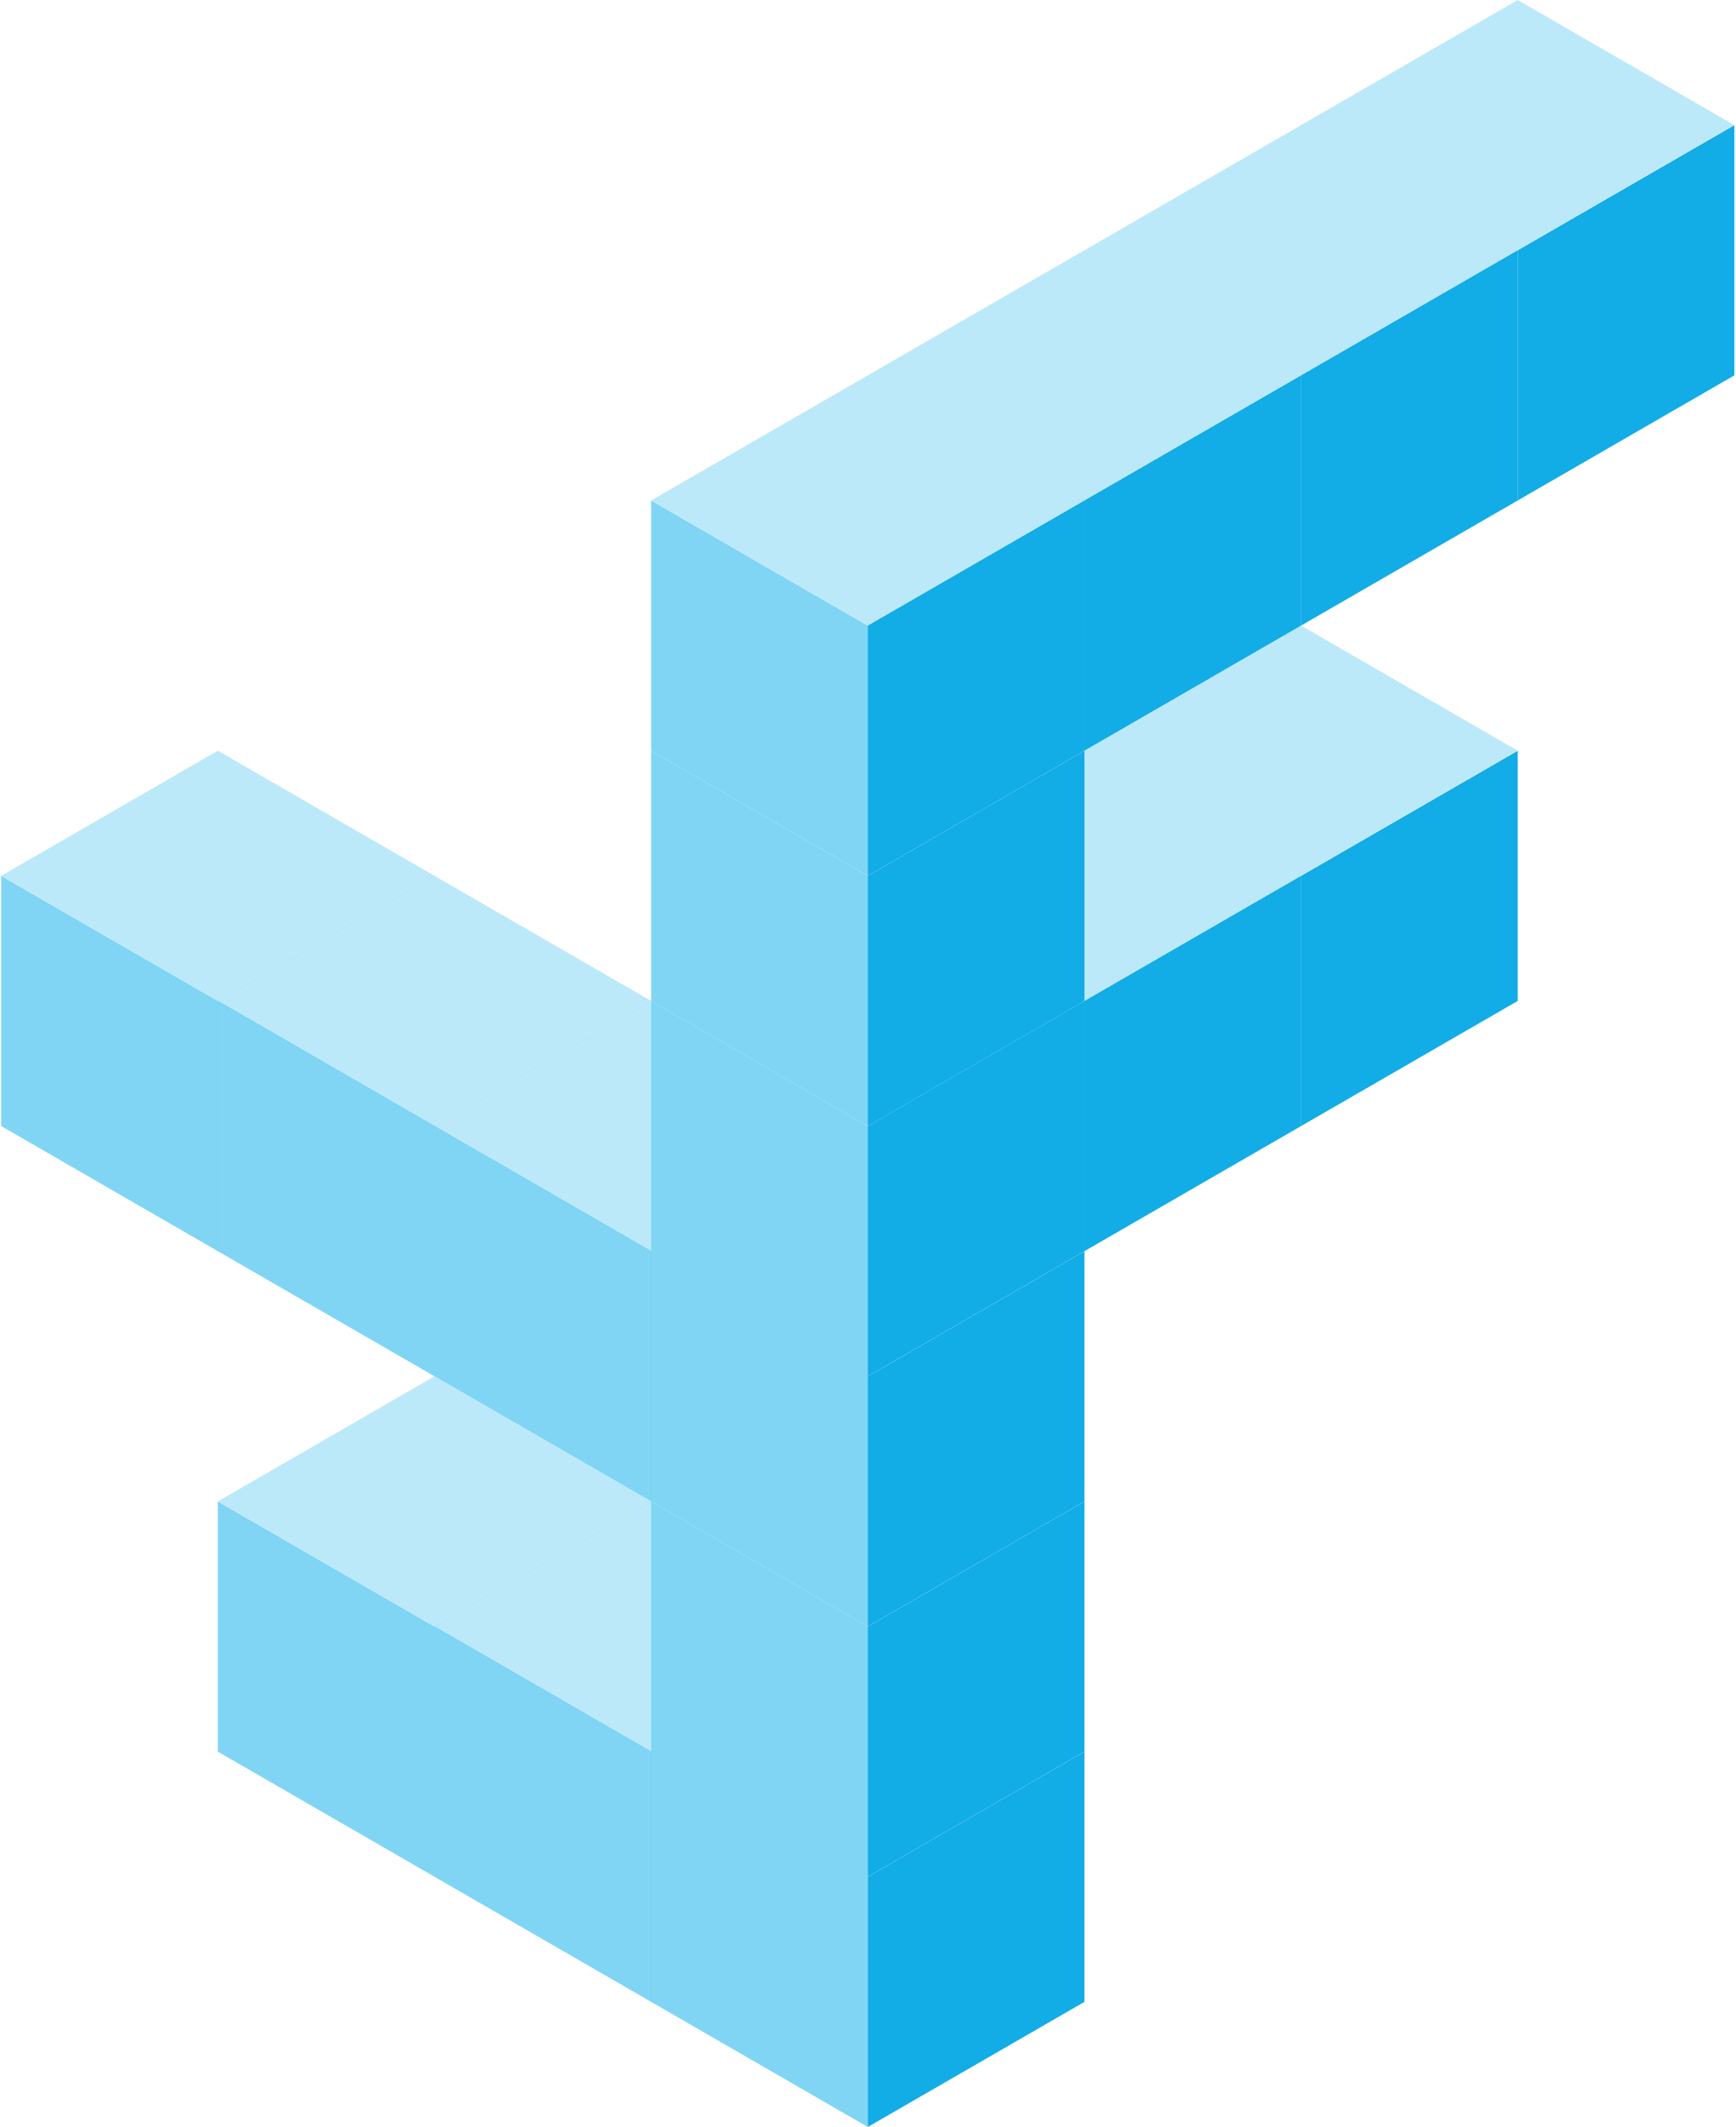
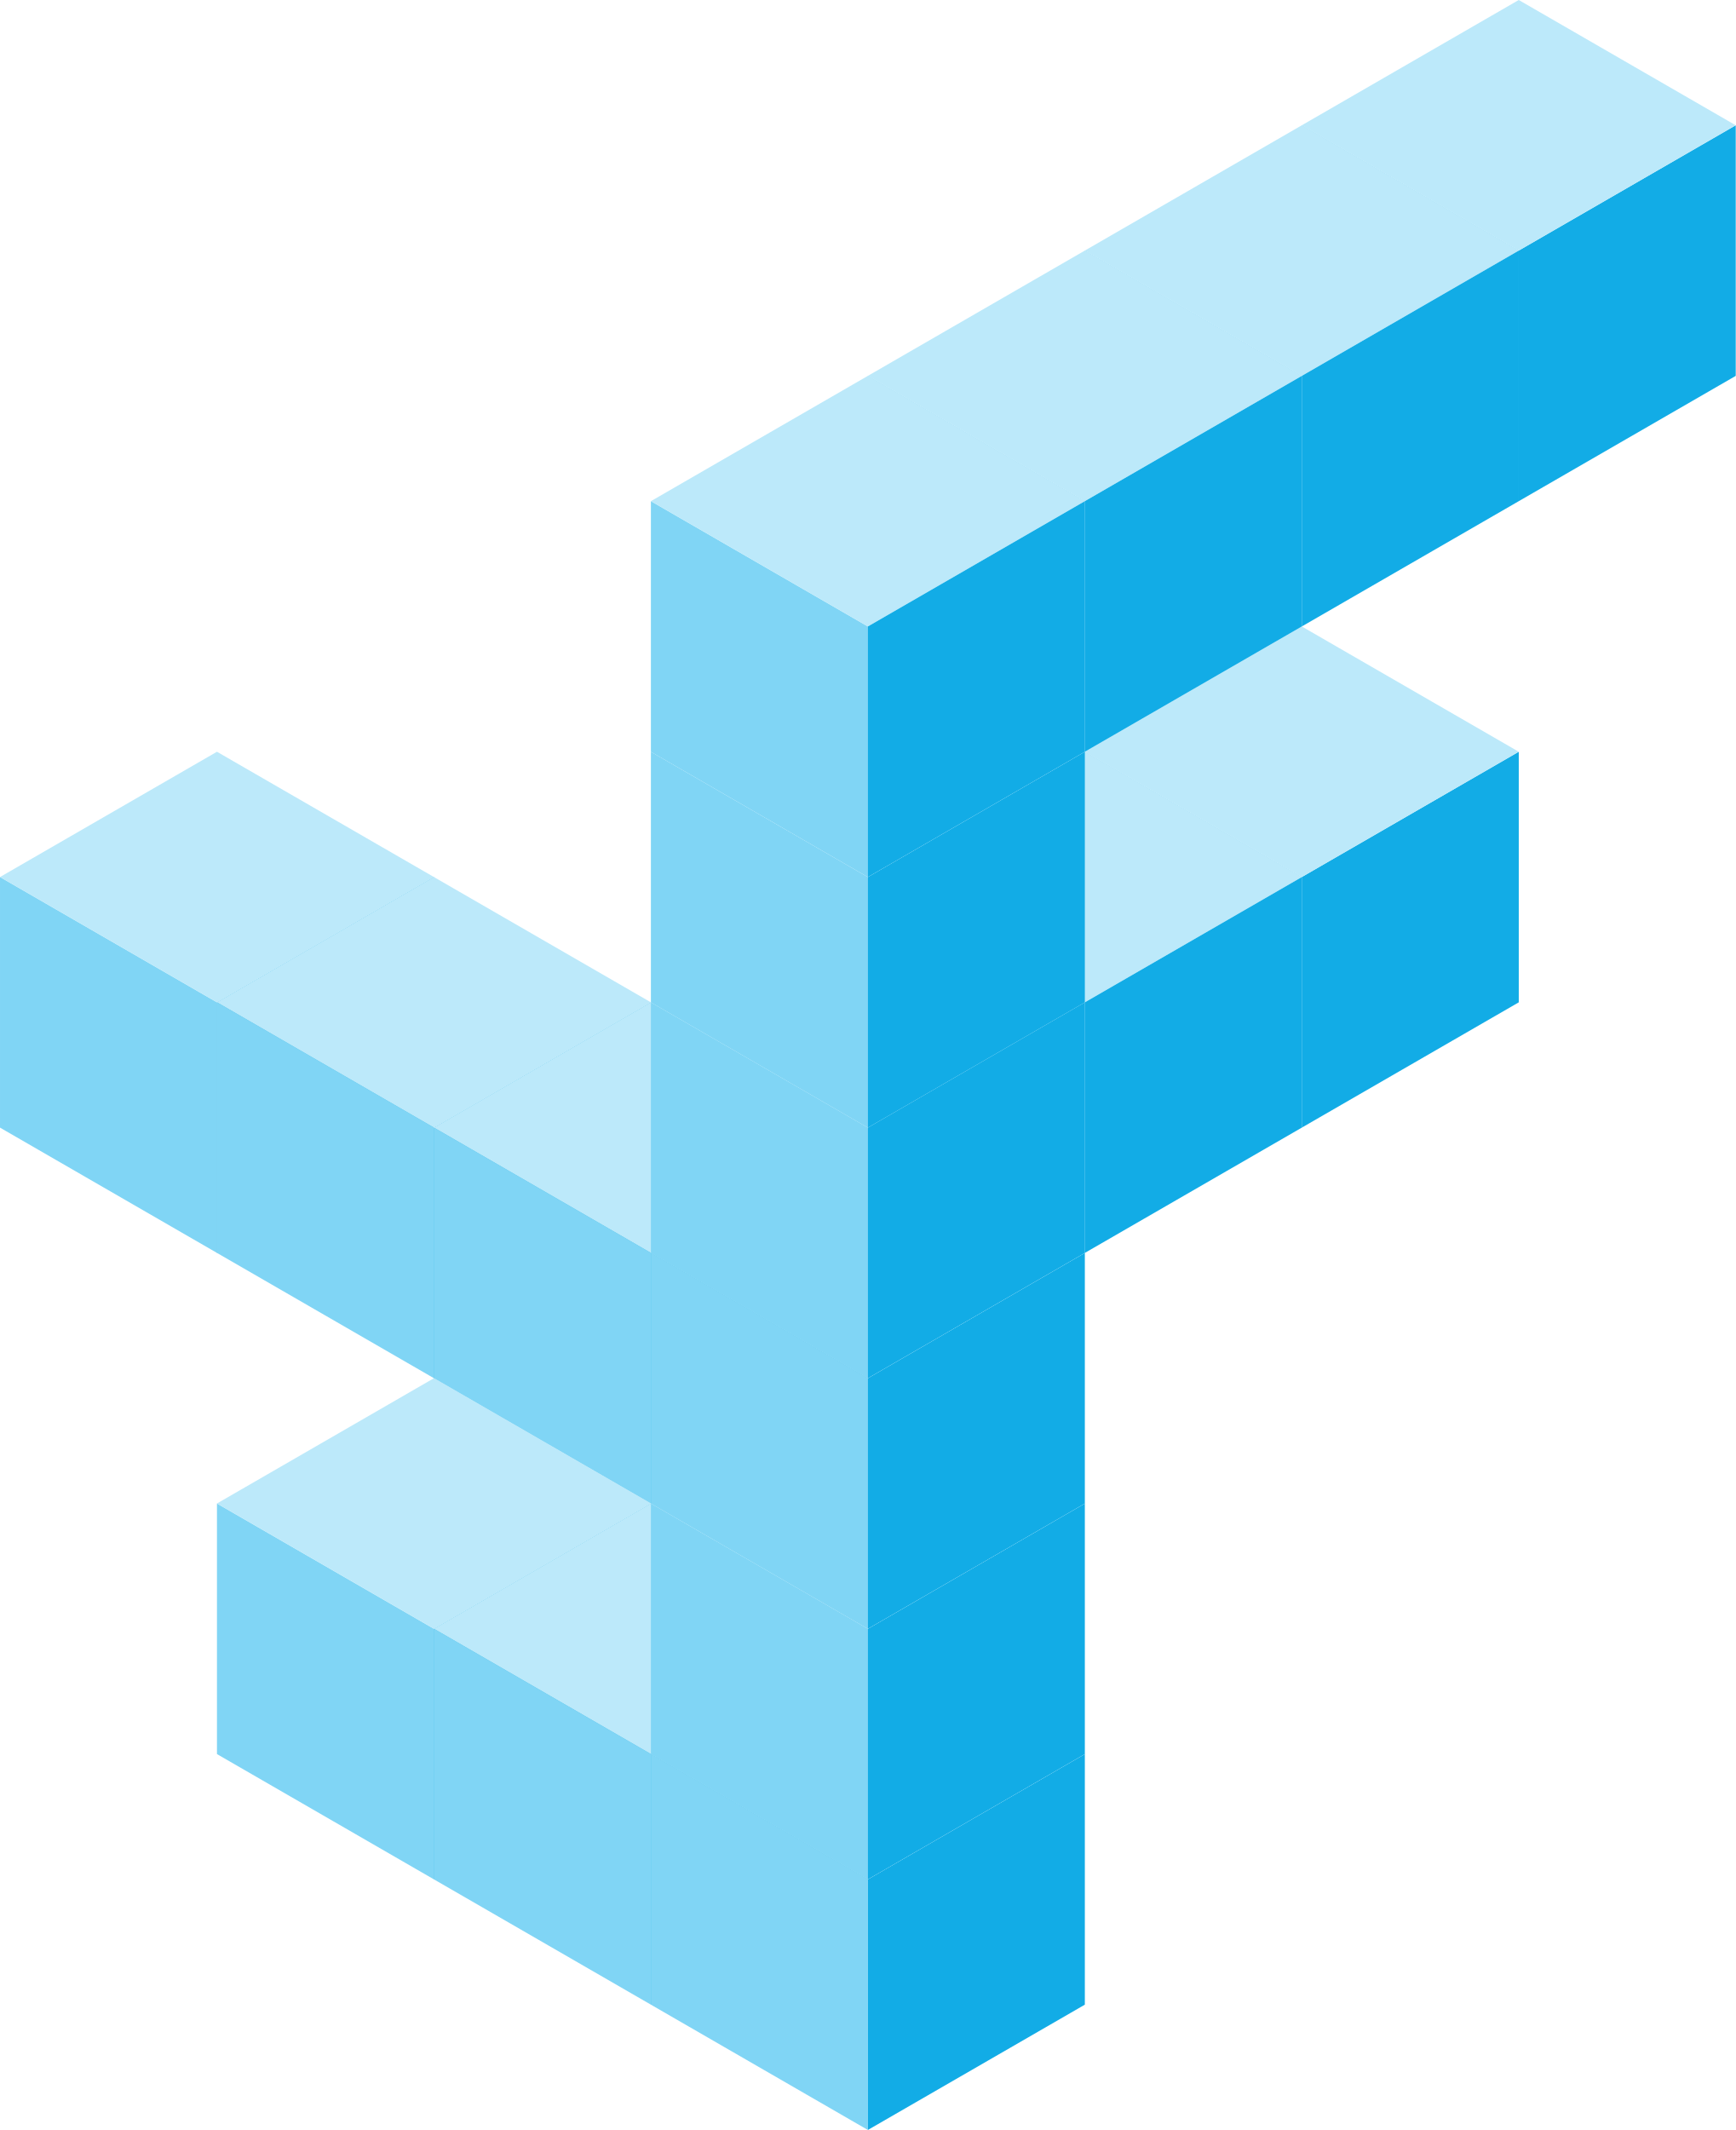
- <svg xmlns="http://www.w3.org/2000/svg" width="222" height="272" viewBox="0 0 58.737 71.967" version="1.1" id="svg8">
+ <svg xmlns="http://www.w3.org/2000/svg" width="14.665mm" height="17.992mm" viewBox="0 0 14.665 17.992" version="1.1" id="svg8">
  <defs id="defs2">
    </defs>
-   <g id="layer1">
-     <g id="g1094" transform="translate(-36.62239,-50.8)">
-       <path style="fill:#80d5f5;fill-opacity:1;stroke:none;stroke-width:0.265px;stroke-linecap:butt;stroke-linejoin:miter;stroke-opacity:1" d="m 80.656,63.5 7.332,4.233 v -8.467 l -7.332,-4.233 z" id="path1088" />
-       <path style="fill:#12ace6;fill-opacity:1;stroke:none;stroke-width:0.265px;stroke-linecap:butt;stroke-linejoin:miter;stroke-opacity:1" d="m 95.321,63.5 -7.332,4.233 v -8.467 l 7.332,-4.233 z" id="path1090" />
-       <path style="fill:#bce9fa;fill-opacity:1;stroke:none;stroke-width:0.265px;stroke-linecap:butt;stroke-linejoin:miter;stroke-opacity:1" d="m 80.656,55.033 7.332,-4.233 7.332,4.233 -7.332,4.233 z" id="path1092" />
+   <g id="layer1" transform="translate(-22.0364,-26.9875)">
+     <g id="g1094" transform="matrix(0.25,0,0,0.25,12.87097,14.2875)" style="stroke-width:4">
+       <path style="fill:#80d5f5;fill-opacity:1;stroke:none;stroke-width:1.058px;stroke-linecap:butt;stroke-linejoin:miter;stroke-opacity:1" d="m 80.656,63.5 7.332,4.233 v -8.467 l -7.332,-4.233 z" id="path1088" />
+       <path style="fill:#12ace6;fill-opacity:1;stroke:none;stroke-width:1.058px;stroke-linecap:butt;stroke-linejoin:miter;stroke-opacity:1" d="m 95.321,63.5 -7.332,4.233 v -8.467 l 7.332,-4.233 z" id="path1090" />
+       <path style="fill:#bce9fa;fill-opacity:1;stroke:none;stroke-width:1.058px;stroke-linecap:butt;stroke-linejoin:miter;stroke-opacity:1" d="m 80.656,55.033 7.332,-4.233 7.332,4.233 -7.332,4.233 z" id="path1092" />
    </g>
-     <g id="g1086" transform="translate(-80.61647,-25.4)">
-       <path style="fill:#80d5f5;fill-opacity:1;stroke:none;stroke-width:0.265px;stroke-linecap:butt;stroke-linejoin:miter;stroke-opacity:1" d="m 80.656,63.5 7.332,4.233 v -8.467 l -7.332,-4.233 z" id="path1080" />
-       <path style="fill:#12ace6;fill-opacity:1;stroke:none;stroke-width:0.265px;stroke-linecap:butt;stroke-linejoin:miter;stroke-opacity:1" d="m 95.321,63.5 -7.332,4.233 v -8.467 l 7.332,-4.233 z" id="path1082" />
-       <path style="fill:#bce9fa;fill-opacity:1;stroke:none;stroke-width:0.265px;stroke-linecap:butt;stroke-linejoin:miter;stroke-opacity:1" d="m 80.656,55.033 7.332,-4.233 7.332,4.233 -7.332,4.233 z" id="path1084" />
+     <g id="g1086" transform="matrix(0.25,0,0,0.25,1.872445,20.6375)" style="stroke-width:4">
+       <path style="fill:#80d5f5;fill-opacity:1;stroke:none;stroke-width:1.058px;stroke-linecap:butt;stroke-linejoin:miter;stroke-opacity:1" d="m 80.656,63.5 7.332,4.233 v -8.467 l -7.332,-4.233 z" id="path1080" />
+       <path style="fill:#12ace6;fill-opacity:1;stroke:none;stroke-width:1.058px;stroke-linecap:butt;stroke-linejoin:miter;stroke-opacity:1" d="m 95.321,63.5 -7.332,4.233 v -8.467 l 7.332,-4.233 z" id="path1082" />
+       <path style="fill:#bce9fa;fill-opacity:1;stroke:none;stroke-width:1.058px;stroke-linecap:butt;stroke-linejoin:miter;stroke-opacity:1" d="m 80.656,55.033 7.332,-4.233 7.332,4.233 -7.332,4.233 z" id="path1084" />
    </g>
-     <g id="g1038" transform="translate(-73.28413,-4.233331)">
-       <path style="fill:#80d5f5;fill-opacity:1;stroke:none;stroke-width:0.265px;stroke-linecap:butt;stroke-linejoin:miter;stroke-opacity:1" d="m 80.656,63.5 7.332,4.233 v -8.467 l -7.332,-4.233 z" id="path1032" />
-       <path style="fill:#12ace6;fill-opacity:1;stroke:none;stroke-width:0.265px;stroke-linecap:butt;stroke-linejoin:miter;stroke-opacity:1" d="m 95.321,63.5 -7.332,4.233 v -8.467 l 7.332,-4.233 z" id="path1034" />
-       <path style="fill:#bce9fa;fill-opacity:1;stroke:none;stroke-width:0.265px;stroke-linecap:butt;stroke-linejoin:miter;stroke-opacity:1" d="m 80.656,55.033 7.332,-4.233 7.332,4.233 -7.332,4.233 z" id="path1036" />
+     <g id="g1038" transform="matrix(0.25,0,0,0.25,3.705532,25.92917)" style="stroke-width:4">
+       <path style="fill:#80d5f5;fill-opacity:1;stroke:none;stroke-width:1.058px;stroke-linecap:butt;stroke-linejoin:miter;stroke-opacity:1" d="m 80.656,63.5 7.332,4.233 v -8.467 l -7.332,-4.233 z" id="path1032" />
+       <path style="fill:#12ace6;fill-opacity:1;stroke:none;stroke-width:1.058px;stroke-linecap:butt;stroke-linejoin:miter;stroke-opacity:1" d="m 95.321,63.5 -7.332,4.233 v -8.467 l 7.332,-4.233 z" id="path1034" />
+       <path style="fill:#bce9fa;fill-opacity:1;stroke:none;stroke-width:1.058px;stroke-linecap:butt;stroke-linejoin:miter;stroke-opacity:1" d="m 80.656,55.033 7.332,-4.233 7.332,4.233 -7.332,4.233 z" id="path1036" />
    </g>
-     <g id="g966-3" transform="translate(-65.95178)">
-       <path style="fill:#80d5f5;fill-opacity:1;stroke:none;stroke-width:0.265px;stroke-linecap:butt;stroke-linejoin:miter;stroke-opacity:1" d="m 80.656,63.5 7.332,4.233 v -8.467 l -7.332,-4.233 z" id="path960-6" />
-       <path style="fill:#12ace6;fill-opacity:1;stroke:none;stroke-width:0.265px;stroke-linecap:butt;stroke-linejoin:miter;stroke-opacity:1" d="m 95.321,63.5 -7.332,4.233 v -8.467 l 7.332,-4.233 z" id="path962-7" />
-       <path style="fill:#bce9fa;fill-opacity:1;stroke:none;stroke-width:0.265px;stroke-linecap:butt;stroke-linejoin:miter;stroke-opacity:1" d="m 80.656,55.033 7.332,-4.233 7.332,4.233 -7.332,4.233 z" id="path964-5" />
+     <g id="g966-3" transform="matrix(0.25,0,0,0.25,5.538619,26.9875)" style="stroke-width:4">
+       <path style="fill:#80d5f5;fill-opacity:1;stroke:none;stroke-width:1.058px;stroke-linecap:butt;stroke-linejoin:miter;stroke-opacity:1" d="m 80.656,63.5 7.332,4.233 v -8.467 l -7.332,-4.233 z" id="path960-6" />
+       <path style="fill:#12ace6;fill-opacity:1;stroke:none;stroke-width:1.058px;stroke-linecap:butt;stroke-linejoin:miter;stroke-opacity:1" d="m 95.321,63.5 -7.332,4.233 v -8.467 l 7.332,-4.233 z" id="path962-7" />
+       <path style="fill:#bce9fa;fill-opacity:1;stroke:none;stroke-width:1.058px;stroke-linecap:butt;stroke-linejoin:miter;stroke-opacity:1" d="m 80.656,55.033 7.332,-4.233 7.332,4.233 -7.332,4.233 z" id="path964-5" />
    </g>
-     <g id="g1070" transform="translate(-73.28413,-21.16666)">
-       <path style="fill:#80d5f5;fill-opacity:1;stroke:none;stroke-width:0.265px;stroke-linecap:butt;stroke-linejoin:miter;stroke-opacity:1" d="m 80.656,63.5 7.332,4.233 v -8.467 l -7.332,-4.233 z" id="path1064" />
-       <path style="fill:#12ace6;fill-opacity:1;stroke:none;stroke-width:0.265px;stroke-linecap:butt;stroke-linejoin:miter;stroke-opacity:1" d="m 95.321,63.5 -7.332,4.233 v -8.467 l 7.332,-4.233 z" id="path1066" />
-       <path style="fill:#bce9fa;fill-opacity:1;stroke:none;stroke-width:0.265px;stroke-linecap:butt;stroke-linejoin:miter;stroke-opacity:1" d="m 80.656,55.033 7.332,-4.233 7.332,4.233 -7.332,4.233 z" id="path1068" />
+     <g id="g1070" transform="matrix(0.25,0,0,0.25,3.705531,21.69583)" style="stroke-width:4">
+       <path style="fill:#80d5f5;fill-opacity:1;stroke:none;stroke-width:1.058px;stroke-linecap:butt;stroke-linejoin:miter;stroke-opacity:1" d="m 80.656,63.5 7.332,4.233 v -8.467 l -7.332,-4.233 z" id="path1064" />
+       <path style="fill:#12ace6;fill-opacity:1;stroke:none;stroke-width:1.058px;stroke-linecap:butt;stroke-linejoin:miter;stroke-opacity:1" d="m 95.321,63.5 -7.332,4.233 v -8.467 l 7.332,-4.233 z" id="path1066" />
+       <path style="fill:#bce9fa;fill-opacity:1;stroke:none;stroke-width:1.058px;stroke-linecap:butt;stroke-linejoin:miter;stroke-opacity:1" d="m 80.656,55.033 7.332,-4.233 7.332,4.233 -7.332,4.233 z" id="path1068" />
    </g>
-     <g id="g1078" transform="translate(-65.95178,-16.93333)">
-       <path style="fill:#80d5f5;fill-opacity:1;stroke:none;stroke-width:0.265px;stroke-linecap:butt;stroke-linejoin:miter;stroke-opacity:1" d="m 80.656,63.5 7.332,4.233 v -8.467 l -7.332,-4.233 z" id="path1072" />
-       <path style="fill:#12ace6;fill-opacity:1;stroke:none;stroke-width:0.265px;stroke-linecap:butt;stroke-linejoin:miter;stroke-opacity:1" d="m 95.321,63.5 -7.332,4.233 v -8.467 l 7.332,-4.233 z" id="path1074" />
-       <path style="fill:#bce9fa;fill-opacity:1;stroke:none;stroke-width:0.265px;stroke-linecap:butt;stroke-linejoin:miter;stroke-opacity:1" d="m 80.656,55.033 7.332,-4.233 7.332,4.233 -7.332,4.233 z" id="path1076" />
+     <g id="g1078" transform="matrix(0.25,0,0,0.25,5.538619,22.75417)" style="stroke-width:4">
+       <path style="fill:#80d5f5;fill-opacity:1;stroke:none;stroke-width:1.058px;stroke-linecap:butt;stroke-linejoin:miter;stroke-opacity:1" d="m 80.656,63.5 7.332,4.233 v -8.467 l -7.332,-4.233 z" id="path1072" />
+       <path style="fill:#12ace6;fill-opacity:1;stroke:none;stroke-width:1.058px;stroke-linecap:butt;stroke-linejoin:miter;stroke-opacity:1" d="m 95.321,63.5 -7.332,4.233 v -8.467 l 7.332,-4.233 z" id="path1074" />
+       <path style="fill:#bce9fa;fill-opacity:1;stroke:none;stroke-width:1.058px;stroke-linecap:butt;stroke-linejoin:miter;stroke-opacity:1" d="m 80.656,55.033 7.332,-4.233 7.332,4.233 -7.332,4.233 z" id="path1076" />
    </g>
-     <g id="g966" transform="translate(-58.61943,4.233336)">
-       <path style="fill:#80d5f5;fill-opacity:1;stroke:none;stroke-width:0.265px;stroke-linecap:butt;stroke-linejoin:miter;stroke-opacity:1" d="m 80.656,63.5 7.332,4.233 v -8.467 l -7.332,-4.233 z" id="path960" />
-       <path style="fill:#12ace6;fill-opacity:1;stroke:none;stroke-width:0.265px;stroke-linecap:butt;stroke-linejoin:miter;stroke-opacity:1" d="m 95.321,63.5 -7.332,4.233 v -8.467 l 7.332,-4.233 z" id="path962" />
-       <path style="fill:#bce9fa;fill-opacity:1;stroke:none;stroke-width:0.265px;stroke-linecap:butt;stroke-linejoin:miter;stroke-opacity:1" d="m 80.656,55.033 7.332,-4.233 7.332,4.233 -7.332,4.233 z" id="path964" />
+     <g id="g966" transform="matrix(0.25,0,0,0.25,7.371706,28.04584)" style="stroke-width:4">
+       <path style="fill:#80d5f5;fill-opacity:1;stroke:none;stroke-width:1.058px;stroke-linecap:butt;stroke-linejoin:miter;stroke-opacity:1" d="m 80.656,63.5 7.332,4.233 v -8.467 l -7.332,-4.233 z" id="path960" />
+       <path style="fill:#12ace6;fill-opacity:1;stroke:none;stroke-width:1.058px;stroke-linecap:butt;stroke-linejoin:miter;stroke-opacity:1" d="m 95.321,63.5 -7.332,4.233 v -8.467 l 7.332,-4.233 z" id="path962" />
+       <path style="fill:#bce9fa;fill-opacity:1;stroke:none;stroke-width:1.058px;stroke-linecap:butt;stroke-linejoin:miter;stroke-opacity:1" d="m 80.656,55.033 7.332,-4.233 7.332,4.233 -7.332,4.233 z" id="path964" />
    </g>
-     <g id="g974" transform="translate(-58.61943,-4.233331)">
-       <path style="fill:#80d5f5;fill-opacity:1;stroke:none;stroke-width:0.265px;stroke-linecap:butt;stroke-linejoin:miter;stroke-opacity:1" d="m 80.656,63.5 7.332,4.233 v -8.467 l -7.332,-4.233 z" id="path968" />
-       <path style="fill:#12ace6;fill-opacity:1;stroke:none;stroke-width:0.265px;stroke-linecap:butt;stroke-linejoin:miter;stroke-opacity:1" d="m 95.321,63.5 -7.332,4.233 v -8.467 l 7.332,-4.233 z" id="path970" />
-       <path style="fill:#bce9fa;fill-opacity:1;stroke:none;stroke-width:0.265px;stroke-linecap:butt;stroke-linejoin:miter;stroke-opacity:1" d="m 80.656,55.033 7.332,-4.233 7.332,4.233 -7.332,4.233 z" id="path972" />
+     <g id="g974" transform="matrix(0.25,0,0,0.25,7.371706,25.92917)" style="stroke-width:4">
+       <path style="fill:#80d5f5;fill-opacity:1;stroke:none;stroke-width:1.058px;stroke-linecap:butt;stroke-linejoin:miter;stroke-opacity:1" d="m 80.656,63.5 7.332,4.233 v -8.467 l -7.332,-4.233 z" id="path968" />
+       <path style="fill:#12ace6;fill-opacity:1;stroke:none;stroke-width:1.058px;stroke-linecap:butt;stroke-linejoin:miter;stroke-opacity:1" d="m 95.321,63.5 -7.332,4.233 v -8.467 l 7.332,-4.233 z" id="path970" />
+       <path style="fill:#bce9fa;fill-opacity:1;stroke:none;stroke-width:1.058px;stroke-linecap:butt;stroke-linejoin:miter;stroke-opacity:1" d="m 80.656,55.033 7.332,-4.233 7.332,4.233 -7.332,4.233 z" id="path972" />
    </g>
-     <g id="g982" transform="translate(-58.61943,-12.7)">
-       <path style="fill:#80d5f5;fill-opacity:1;stroke:none;stroke-width:0.265px;stroke-linecap:butt;stroke-linejoin:miter;stroke-opacity:1" d="m 80.656,63.5 7.332,4.233 v -8.467 l -7.332,-4.233 z" id="path976" />
-       <path style="fill:#12ace6;fill-opacity:1;stroke:none;stroke-width:0.265px;stroke-linecap:butt;stroke-linejoin:miter;stroke-opacity:1" d="m 95.321,63.5 -7.332,4.233 v -8.467 l 7.332,-4.233 z" id="path978" />
-       <path style="fill:#bce9fa;fill-opacity:1;stroke:none;stroke-width:0.265px;stroke-linecap:butt;stroke-linejoin:miter;stroke-opacity:1" d="m 80.656,55.033 7.332,-4.233 7.332,4.233 -7.332,4.233 z" id="path980" />
+     <g id="g982" transform="matrix(0.25,0,0,0.25,7.371706,23.8125)" style="stroke-width:4">
+       <path style="fill:#80d5f5;fill-opacity:1;stroke:none;stroke-width:1.058px;stroke-linecap:butt;stroke-linejoin:miter;stroke-opacity:1" d="m 80.656,63.5 7.332,4.233 v -8.467 l -7.332,-4.233 z" id="path976" />
+       <path style="fill:#12ace6;fill-opacity:1;stroke:none;stroke-width:1.058px;stroke-linecap:butt;stroke-linejoin:miter;stroke-opacity:1" d="m 95.321,63.5 -7.332,4.233 v -8.467 l 7.332,-4.233 z" id="path978" />
+       <path style="fill:#bce9fa;fill-opacity:1;stroke:none;stroke-width:1.058px;stroke-linecap:butt;stroke-linejoin:miter;stroke-opacity:1" d="m 80.656,55.033 7.332,-4.233 7.332,4.233 -7.332,4.233 z" id="path980" />
    </g>
-     <g id="g926" transform="translate(-43.95474,-29.63333)">
-       <path style="fill:#80d5f5;fill-opacity:1;stroke:none;stroke-width:0.265px;stroke-linecap:butt;stroke-linejoin:miter;stroke-opacity:1" d="m 80.656,63.5 7.332,4.233 v -8.467 l -7.332,-4.233 z" id="path920" />
-       <path style="fill:#12ace6;fill-opacity:1;stroke:none;stroke-width:0.265px;stroke-linecap:butt;stroke-linejoin:miter;stroke-opacity:1" d="m 95.321,63.5 -7.332,4.233 v -8.467 l 7.332,-4.233 z" id="path922" />
-       <path style="fill:#bce9fa;fill-opacity:1;stroke:none;stroke-width:0.265px;stroke-linecap:butt;stroke-linejoin:miter;stroke-opacity:1" d="m 80.656,55.033 7.332,-4.233 7.332,4.233 -7.332,4.233 z" id="path924" />
+     <g id="g926" transform="matrix(0.25,0,0,0.25,11.03788,19.57917)" style="stroke-width:4">
+       <path style="fill:#80d5f5;fill-opacity:1;stroke:none;stroke-width:1.058px;stroke-linecap:butt;stroke-linejoin:miter;stroke-opacity:1" d="m 80.656,63.5 7.332,4.233 v -8.467 l -7.332,-4.233 z" id="path920" />
+       <path style="fill:#12ace6;fill-opacity:1;stroke:none;stroke-width:1.058px;stroke-linecap:butt;stroke-linejoin:miter;stroke-opacity:1" d="m 95.321,63.5 -7.332,4.233 v -8.467 l 7.332,-4.233 z" id="path922" />
+       <path style="fill:#bce9fa;fill-opacity:1;stroke:none;stroke-width:1.058px;stroke-linecap:butt;stroke-linejoin:miter;stroke-opacity:1" d="m 80.656,55.033 7.332,-4.233 7.332,4.233 -7.332,4.233 z" id="path924" />
    </g>
-     <g id="g934" transform="translate(-51.28708,-25.4)">
-       <path style="fill:#80d5f5;fill-opacity:1;stroke:none;stroke-width:0.265px;stroke-linecap:butt;stroke-linejoin:miter;stroke-opacity:1" d="m 80.656,63.5 7.332,4.233 v -8.467 l -7.332,-4.233 z" id="path928" />
-       <path style="fill:#12ace6;fill-opacity:1;stroke:none;stroke-width:0.265px;stroke-linecap:butt;stroke-linejoin:miter;stroke-opacity:1" d="m 95.321,63.5 -7.332,4.233 v -8.467 l 7.332,-4.233 z" id="path930" />
-       <path style="fill:#bce9fa;fill-opacity:1;stroke:none;stroke-width:0.265px;stroke-linecap:butt;stroke-linejoin:miter;stroke-opacity:1" d="m 80.656,55.033 7.332,-4.233 7.332,4.233 -7.332,4.233 z" id="path932" />
+     <g id="g934" transform="matrix(0.25,0,0,0.25,9.204792,20.6375)" style="stroke-width:4">
+       <path style="fill:#80d5f5;fill-opacity:1;stroke:none;stroke-width:1.058px;stroke-linecap:butt;stroke-linejoin:miter;stroke-opacity:1" d="m 80.656,63.5 7.332,4.233 v -8.467 l -7.332,-4.233 z" id="path928" />
+       <path style="fill:#12ace6;fill-opacity:1;stroke:none;stroke-width:1.058px;stroke-linecap:butt;stroke-linejoin:miter;stroke-opacity:1" d="m 95.321,63.5 -7.332,4.233 v -8.467 l 7.332,-4.233 z" id="path930" />
+       <path style="fill:#bce9fa;fill-opacity:1;stroke:none;stroke-width:1.058px;stroke-linecap:butt;stroke-linejoin:miter;stroke-opacity:1" d="m 80.656,55.033 7.332,-4.233 7.332,4.233 -7.332,4.233 z" id="path932" />
    </g>
-     <g id="g942" transform="translate(-58.61943,-21.16666)">
-       <path style="fill:#80d5f5;fill-opacity:1;stroke:none;stroke-width:0.265px;stroke-linecap:butt;stroke-linejoin:miter;stroke-opacity:1" d="m 80.656,63.5 7.332,4.233 v -8.467 l -7.332,-4.233 z" id="path936" />
-       <path style="fill:#12ace6;fill-opacity:1;stroke:none;stroke-width:0.265px;stroke-linecap:butt;stroke-linejoin:miter;stroke-opacity:1" d="m 95.321,63.5 -7.332,4.233 v -8.467 l 7.332,-4.233 z" id="path938" />
-       <path style="fill:#bce9fa;fill-opacity:1;stroke:none;stroke-width:0.265px;stroke-linecap:butt;stroke-linejoin:miter;stroke-opacity:1" d="m 80.656,55.033 7.332,-4.233 7.332,4.233 -7.332,4.233 z" id="path940" />
+     <g id="g942" transform="matrix(0.25,0,0,0.25,7.371706,21.69584)" style="stroke-width:4">
+       <path style="fill:#80d5f5;fill-opacity:1;stroke:none;stroke-width:1.058px;stroke-linecap:butt;stroke-linejoin:miter;stroke-opacity:1" d="m 80.656,63.5 7.332,4.233 v -8.467 l -7.332,-4.233 z" id="path936" />
+       <path style="fill:#12ace6;fill-opacity:1;stroke:none;stroke-width:1.058px;stroke-linecap:butt;stroke-linejoin:miter;stroke-opacity:1" d="m 95.321,63.5 -7.332,4.233 v -8.467 l 7.332,-4.233 z" id="path938" />
+       <path style="fill:#bce9fa;fill-opacity:1;stroke:none;stroke-width:1.058px;stroke-linecap:butt;stroke-linejoin:miter;stroke-opacity:1" d="m 80.656,55.033 7.332,-4.233 7.332,4.233 -7.332,4.233 z" id="path940" />
    </g>
-     <g id="g918" transform="translate(-43.95473,-46.56666)">
-       <path style="fill:#80d5f5;fill-opacity:1;stroke:none;stroke-width:0.265px;stroke-linecap:butt;stroke-linejoin:miter;stroke-opacity:1" d="m 80.656,63.5 7.332,4.233 v -8.467 l -7.332,-4.233 z" id="path912" />
-       <path style="fill:#12ace6;fill-opacity:1;stroke:none;stroke-width:0.265px;stroke-linecap:butt;stroke-linejoin:miter;stroke-opacity:1" d="m 95.321,63.5 -7.332,4.233 v -8.467 l 7.332,-4.233 z" id="path914" />
-       <path style="fill:#bce9fa;fill-opacity:1;stroke:none;stroke-width:0.265px;stroke-linecap:butt;stroke-linejoin:miter;stroke-opacity:1" d="m 80.656,55.033 7.332,-4.233 7.332,4.233 -7.332,4.233 z" id="path916" />
+     <g id="g918" transform="matrix(0.25,0,0,0.25,11.03788,15.34584)" style="stroke-width:4">
+       <path style="fill:#80d5f5;fill-opacity:1;stroke:none;stroke-width:1.058px;stroke-linecap:butt;stroke-linejoin:miter;stroke-opacity:1" d="m 80.656,63.5 7.332,4.233 v -8.467 l -7.332,-4.233 z" id="path912" />
+       <path style="fill:#12ace6;fill-opacity:1;stroke:none;stroke-width:1.058px;stroke-linecap:butt;stroke-linejoin:miter;stroke-opacity:1" d="m 95.321,63.5 -7.332,4.233 v -8.467 l 7.332,-4.233 z" id="path914" />
+       <path style="fill:#bce9fa;fill-opacity:1;stroke:none;stroke-width:1.058px;stroke-linecap:butt;stroke-linejoin:miter;stroke-opacity:1" d="m 80.656,55.033 7.332,-4.233 7.332,4.233 -7.332,4.233 z" id="path916" />
    </g>
-     <g id="g882" transform="translate(-58.61943,-29.63333)">
-       <path style="fill:#80d5f5;fill-opacity:1;stroke:none;stroke-width:0.265px;stroke-linecap:butt;stroke-linejoin:miter;stroke-opacity:1" d="m 80.656,63.5 7.332,4.233 v -8.467 l -7.332,-4.233 z" id="path873" />
-       <path style="fill:#12ace6;fill-opacity:1;stroke:none;stroke-width:0.265px;stroke-linecap:butt;stroke-linejoin:miter;stroke-opacity:1" d="m 95.321,63.5 -7.332,4.233 v -8.467 l 7.332,-4.233 z" id="path875" />
-       <path style="fill:#bce9fa;fill-opacity:1;stroke:none;stroke-width:0.265px;stroke-linecap:butt;stroke-linejoin:miter;stroke-opacity:1" d="m 80.656,55.033 7.332,-4.233 7.332,4.233 -7.332,4.233 z" id="path877" />
+     <g id="g882" transform="matrix(0.25,0,0,0.25,7.371706,19.57917)" style="stroke-width:4">
+       <path style="fill:#80d5f5;fill-opacity:1;stroke:none;stroke-width:1.058px;stroke-linecap:butt;stroke-linejoin:miter;stroke-opacity:1" d="m 80.656,63.5 7.332,4.233 v -8.467 l -7.332,-4.233 z" id="path873" />
+       <path style="fill:#12ace6;fill-opacity:1;stroke:none;stroke-width:1.058px;stroke-linecap:butt;stroke-linejoin:miter;stroke-opacity:1" d="m 95.321,63.5 -7.332,4.233 v -8.467 l 7.332,-4.233 z" id="path875" />
+       <path style="fill:#bce9fa;fill-opacity:1;stroke:none;stroke-width:1.058px;stroke-linecap:butt;stroke-linejoin:miter;stroke-opacity:1" d="m 80.656,55.033 7.332,-4.233 7.332,4.233 -7.332,4.233 z" id="path877" />
    </g>
-     <g id="g898" transform="translate(-51.28708,-42.33333)">
-       <path style="fill:#80d5f5;fill-opacity:1;stroke:none;stroke-width:0.265px;stroke-linecap:butt;stroke-linejoin:miter;stroke-opacity:1" d="m 80.656,63.5 7.332,4.233 v -8.467 l -7.332,-4.233 z" id="path892" />
-       <path style="fill:#12ace6;fill-opacity:1;stroke:none;stroke-width:0.265px;stroke-linecap:butt;stroke-linejoin:miter;stroke-opacity:1" d="m 95.321,63.5 -7.332,4.233 v -8.467 l 7.332,-4.233 z" id="path894" />
-       <path style="fill:#bce9fa;fill-opacity:1;stroke:none;stroke-width:0.265px;stroke-linecap:butt;stroke-linejoin:miter;stroke-opacity:1" d="m 80.656,55.033 7.332,-4.233 7.332,4.233 -7.332,4.233 z" id="path896" />
+     <g id="g898" transform="matrix(0.25,0,0,0.25,9.204793,16.40417)" style="stroke-width:4">
+       <path style="fill:#80d5f5;fill-opacity:1;stroke:none;stroke-width:1.058px;stroke-linecap:butt;stroke-linejoin:miter;stroke-opacity:1" d="m 80.656,63.5 7.332,4.233 v -8.467 l -7.332,-4.233 z" id="path892" />
+       <path style="fill:#12ace6;fill-opacity:1;stroke:none;stroke-width:1.058px;stroke-linecap:butt;stroke-linejoin:miter;stroke-opacity:1" d="m 95.321,63.5 -7.332,4.233 v -8.467 l 7.332,-4.233 z" id="path894" />
+       <path style="fill:#bce9fa;fill-opacity:1;stroke:none;stroke-width:1.058px;stroke-linecap:butt;stroke-linejoin:miter;stroke-opacity:1" d="m 80.656,55.033 7.332,-4.233 7.332,4.233 -7.332,4.233 z" id="path896" />
    </g>
-     <g id="g890" transform="translate(-58.61943,-38.1)">
-       <path style="fill:#80d5f5;fill-opacity:1;stroke:none;stroke-width:0.265px;stroke-linecap:butt;stroke-linejoin:miter;stroke-opacity:1" d="m 80.656,63.5 7.332,4.233 v -8.467 l -7.332,-4.233 z" id="path884" />
-       <path style="fill:#12ace6;fill-opacity:1;stroke:none;stroke-width:0.265px;stroke-linecap:butt;stroke-linejoin:miter;stroke-opacity:1" d="m 95.321,63.5 -7.332,4.233 v -8.467 l 7.332,-4.233 z" id="path886" />
-       <path style="fill:#bce9fa;fill-opacity:1;stroke:none;stroke-width:0.265px;stroke-linecap:butt;stroke-linejoin:miter;stroke-opacity:1" d="m 80.656,55.033 7.332,-4.233 7.332,4.233 -7.332,4.233 z" id="path888" />
+     <g id="g890" transform="matrix(0.25,0,0,0.25,7.371706,17.4625)" style="stroke-width:4">
+       <path style="fill:#80d5f5;fill-opacity:1;stroke:none;stroke-width:1.058px;stroke-linecap:butt;stroke-linejoin:miter;stroke-opacity:1" d="m 80.656,63.5 7.332,4.233 v -8.467 l -7.332,-4.233 z" id="path884" />
+       <path style="fill:#12ace6;fill-opacity:1;stroke:none;stroke-width:1.058px;stroke-linecap:butt;stroke-linejoin:miter;stroke-opacity:1" d="m 95.321,63.5 -7.332,4.233 v -8.467 l 7.332,-4.233 z" id="path886" />
+       <path style="fill:#bce9fa;fill-opacity:1;stroke:none;stroke-width:1.058px;stroke-linecap:butt;stroke-linejoin:miter;stroke-opacity:1" d="m 80.656,55.033 7.332,-4.233 7.332,4.233 -7.332,4.233 z" id="path888" />
    </g>
  </g>
</svg>
